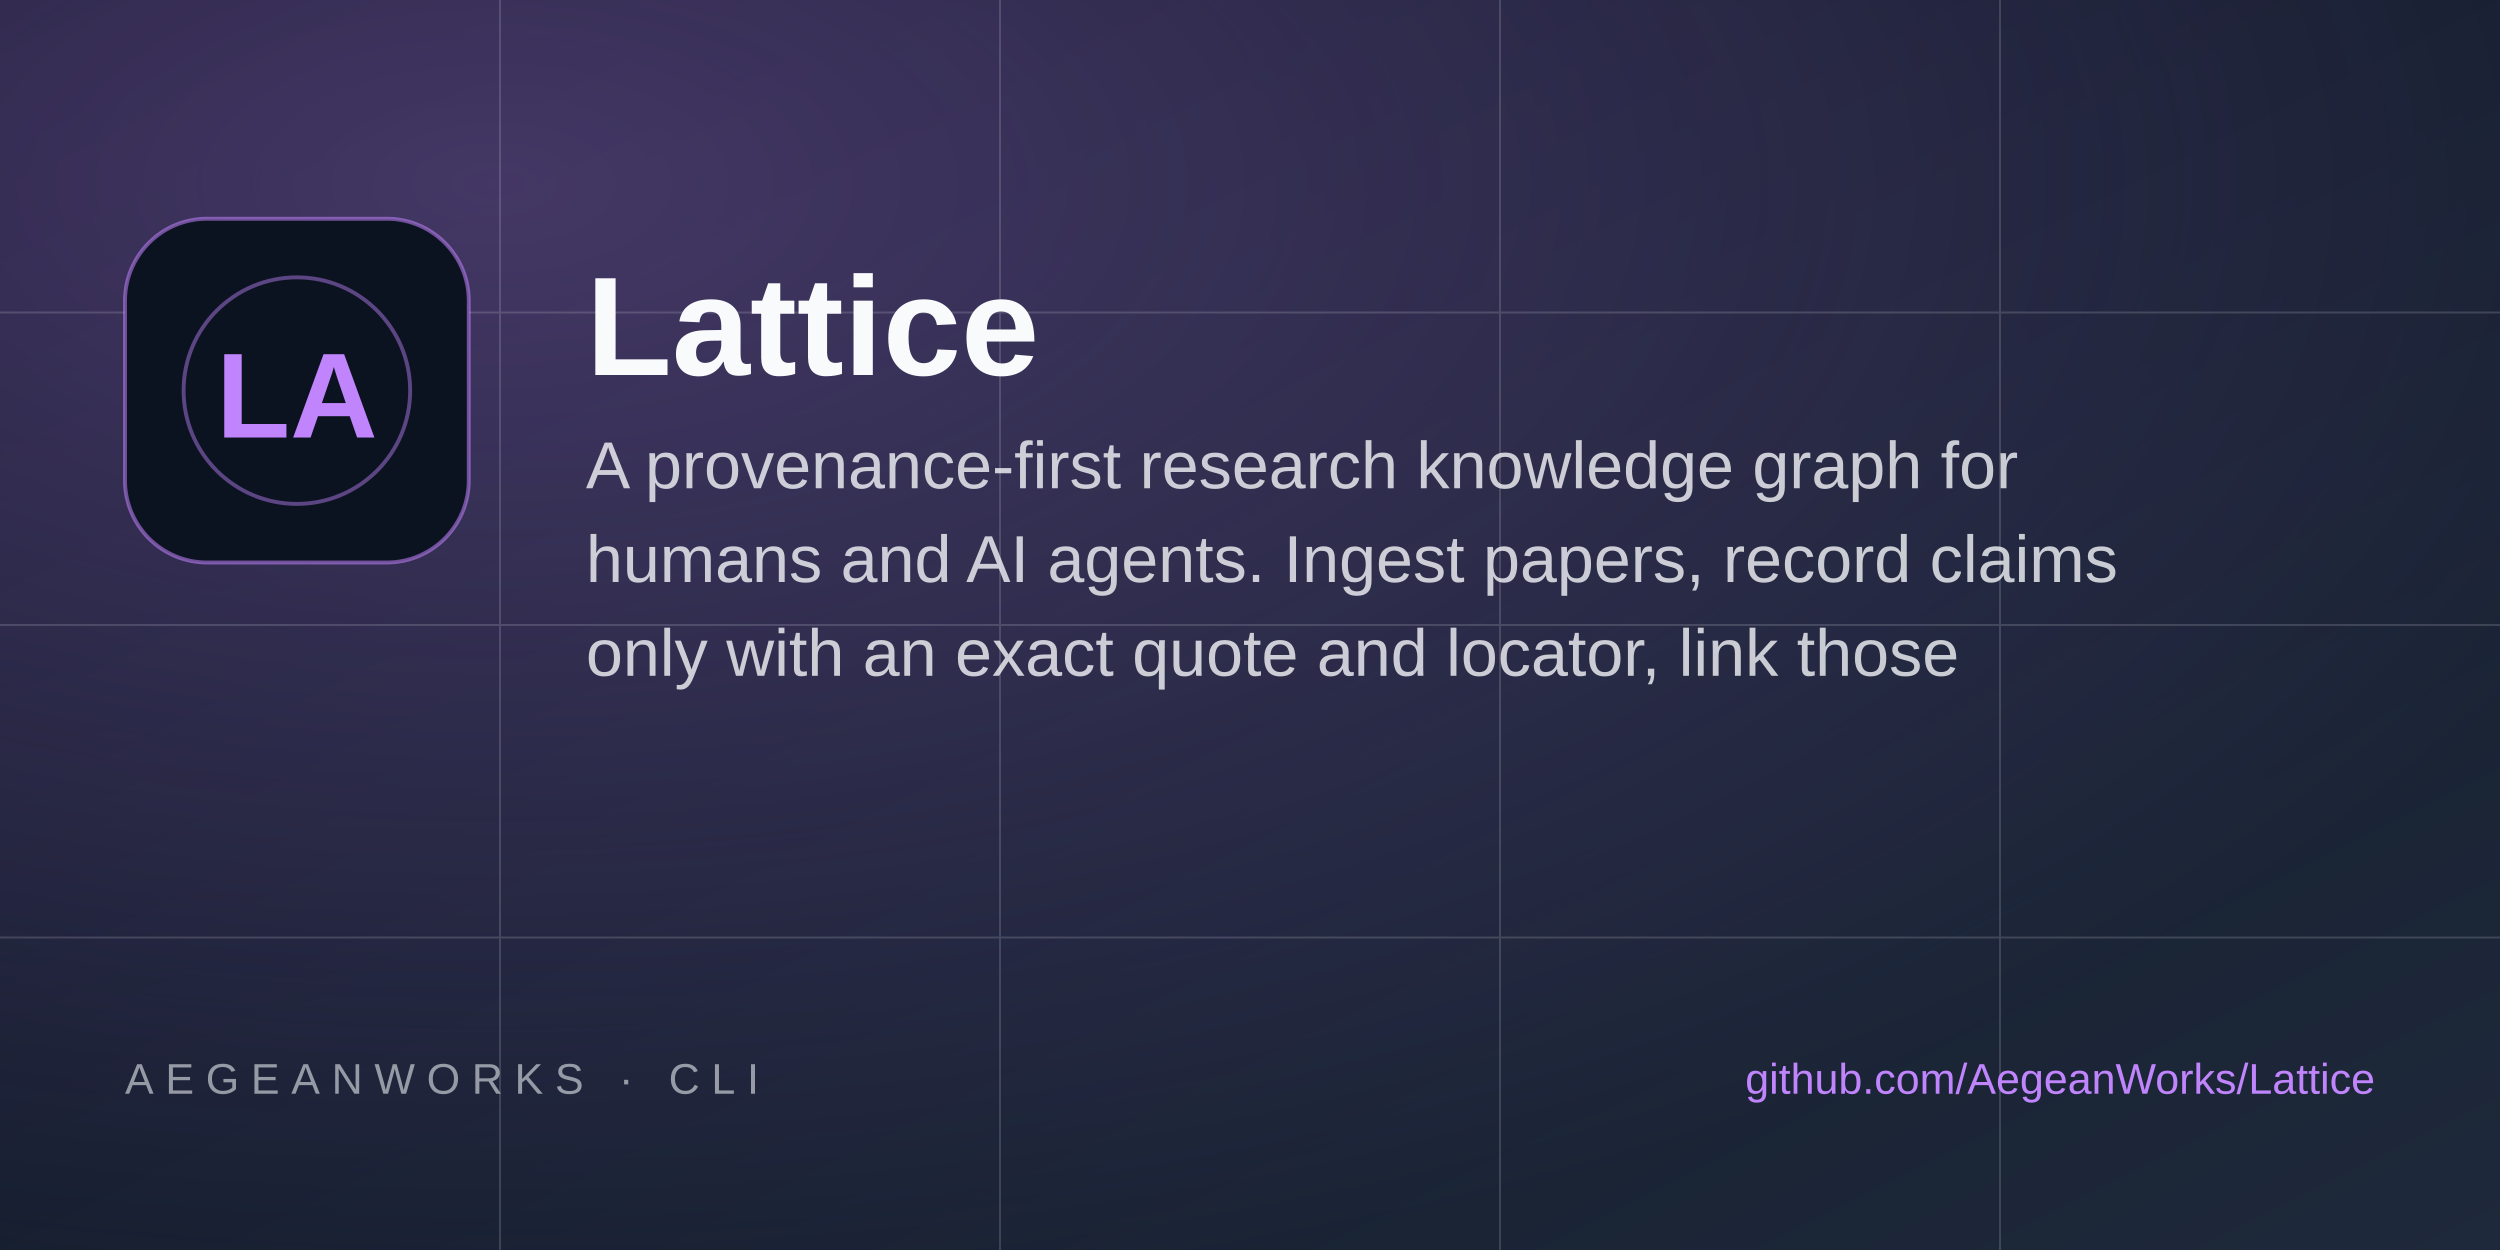
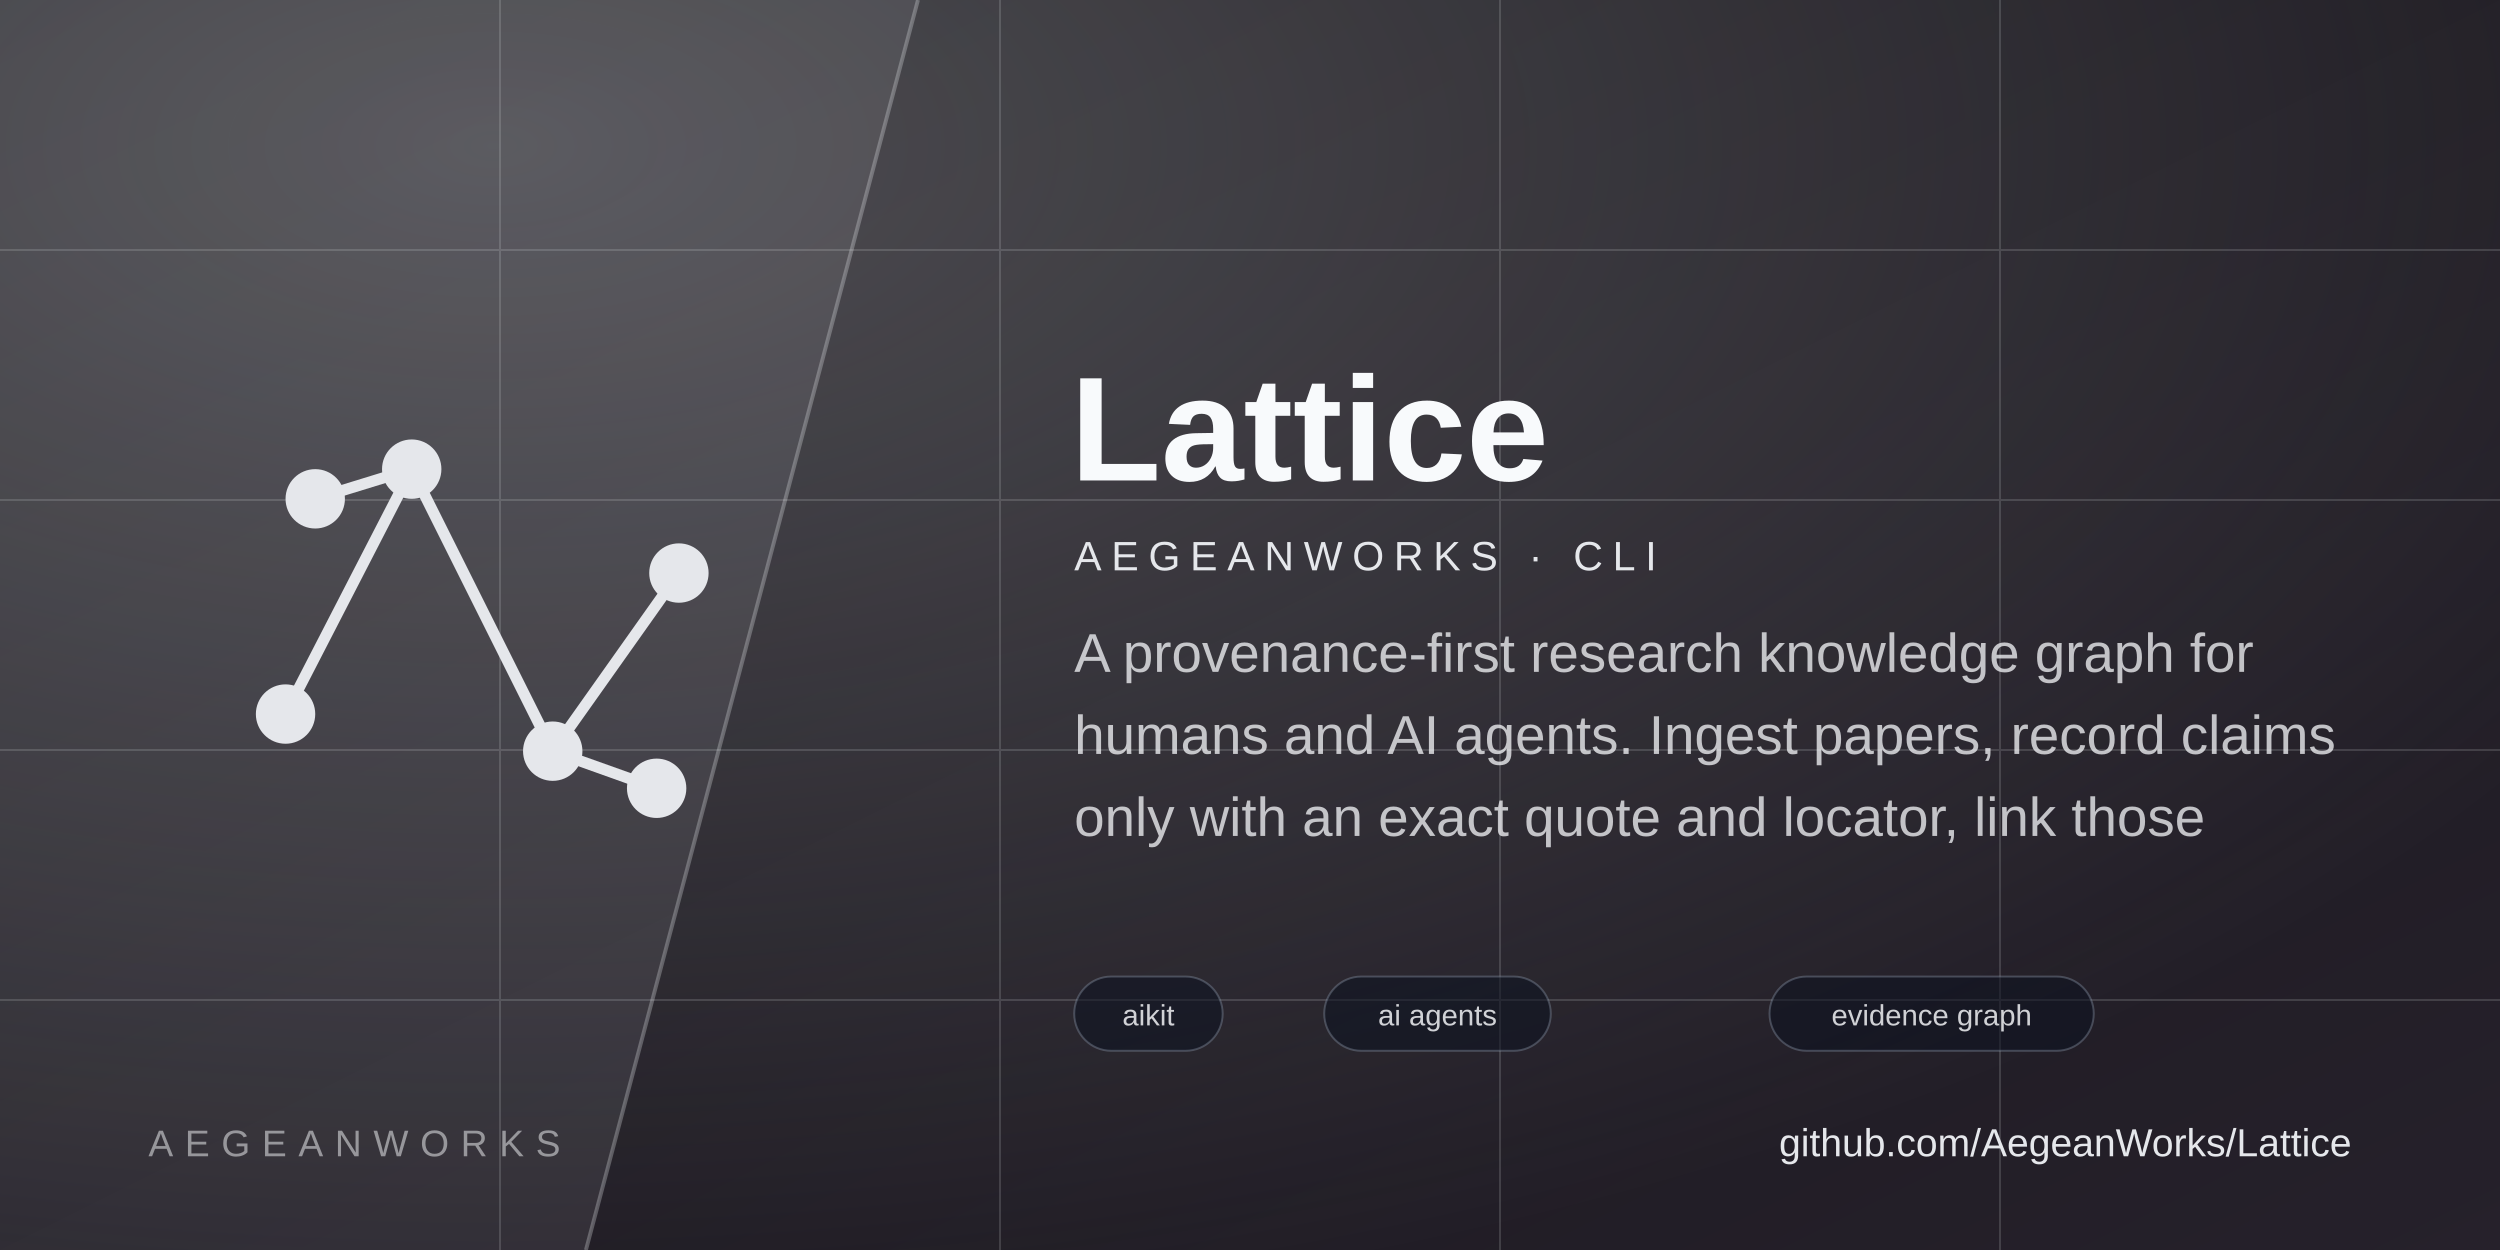
- <svg xmlns="http://www.w3.org/2000/svg" width="1280" height="640" viewBox="0 0 1280 640" role="img" aria-labelledby="title desc">
+ <svg xmlns="http://www.w3.org/2000/svg" width="1280" height="640" viewBox="0 0 1280 640" role="img" aria-labelledby="title desc" data-motif="network" data-layout="split">
  <defs>
    <linearGradient id="bg" x1="0" y1="0" x2="1" y2="1">
-       <stop offset="0" stop-color="#0b1220" />
-       <stop offset="1" stop-color="#1e293b" />
+       <stop offset="0" stop-color="#111014" />
+       <stop offset="1" stop-color="#26212b" />
    </linearGradient>
-     <radialGradient id="glow" cx="0.2" cy="0.15" r="0.9">
-       <stop offset="0" stop-color="#c084fc" stop-opacity="0.30" />
-       <stop offset="1" stop-color="#c084fc" stop-opacity="0" />
+     <radialGradient id="glow" cx="0.2" cy="0.12" r="0.95">
+       <stop offset="0" stop-color="#e5e7eb" stop-opacity="0.28" />
+       <stop offset="1" stop-color="#e5e7eb" stop-opacity="0" />
    </radialGradient>
+     <linearGradient id="band" x1="0" y1="0" x2="1" y2="0">
+       <stop offset="0" stop-color="#e5e7eb" />
+       <stop offset="1" stop-color="#f472b6" />
+     </linearGradient>
  </defs>
  <rect width="1280" height="640" fill="url(#bg)" />
  <rect width="1280" height="640" fill="url(#glow)" />
-   <g opacity="0.16" stroke="#f8fafc">
-     <path d="M0 160h1280M0 320h1280M0 480h1280M256 0v640M512 0v640M768 0v640M1024 0v640" />
+   <path d="M0 0H470L300 640H0Z" fill="#e5e7eb" fill-opacity="0.09" />
+   <path d="M470 0L300 640" stroke="#e5e7eb" stroke-opacity="0.30" stroke-width="2" />
+   <g opacity="0.15" stroke="#F8FAFC">
+     <path d="M0 128H1280M0 256H1280M0 384H1280M0 512H1280M256 0V640M512 0V640M768 0V640M1024 0V640" />
  </g>
-   <rect x="64" y="112" width="176" height="176" rx="42" fill="#0b1220" stroke="#c084fc" stroke-opacity="0.55" stroke-width="2" />
-   <circle cx="152" cy="200" r="58" fill="none" stroke="#c084fc" stroke-opacity="0.45" stroke-width="2" />
-   <text x="152" y="224" text-anchor="middle" font-family="Segoe UI, Arial, sans-serif" font-size="62" font-weight="700" fill="#c084fc">LA</text>
-   <text x="300" y="192" font-family="Segoe UI, Arial, sans-serif" font-size="72" font-weight="700" fill="#f8fafc">Lattice</text>
-   <text x="300" y="250" font-family="Segoe UI, Arial, sans-serif" font-size="34" fill="#f8fafc" fill-opacity="0.78">A provenance-first research knowledge graph for</text>
-   <text x="300" y="298" font-family="Segoe UI, Arial, sans-serif" font-size="34" fill="#f8fafc" fill-opacity="0.78">humans and AI agents. Ingest papers, record claims</text>
-   <text x="300" y="346" font-family="Segoe UI, Arial, sans-serif" font-size="34" fill="#f8fafc" fill-opacity="0.78">only with an exact quote and locator, link those</text>
-   <text x="64" y="560" font-family="Segoe UI, Arial, sans-serif" font-size="22" letter-spacing="6" fill="#f8fafc" fill-opacity="0.55">AEGEANWORKS · CLI</text>
-   <text x="1216" y="560" text-anchor="end" font-family="Segoe UI, Arial, sans-serif" font-size="22" fill="#c084fc">github.com/AegeanWorks/Lattice</text>
+   <g transform="translate(245 320) scale(1.9)" opacity="1.0">
+     <path d="M-52 24L-18 -42L20 34L54 -14M20 34L48 44M-18 -42L-44 -34" fill="none" stroke="#e5e7eb" stroke-width="3" stroke-linecap="round" stroke-linejoin="round" />
+     <circle cx="-52" cy="24" r="8" fill="#e5e7eb" />
+     <circle cx="-18" cy="-42" r="8" fill="#e5e7eb" />
+     <circle cx="20" cy="34" r="8" fill="#e5e7eb" />
+     <circle cx="54" cy="-14" r="8" fill="#e5e7eb" />
+     <circle cx="48" cy="44" r="8" fill="#e5e7eb" />
+     <circle cx="-44" cy="-34" r="8" fill="#e5e7eb" />
+   </g>
+   <text x="548" y="246" font-family="Segoe UI, Arial, sans-serif" font-size="76" font-weight="700" fill="#F8FAFC">Lattice</text>
+   <text x="550" y="292" font-family="Segoe UI, Arial, sans-serif" font-size="21" letter-spacing="5" fill="#e5e7eb">AEGEANWORKS · CLI</text>
+   <text x="550" y="344" font-family="Segoe UI, Arial, sans-serif" font-size="28" fill="#F8FAFC" fill-opacity="0.74">A provenance-first research knowledge graph for</text>
+   <text x="550" y="386" font-family="Segoe UI, Arial, sans-serif" font-size="28" fill="#F8FAFC" fill-opacity="0.74">humans and AI agents. Ingest papers, record claims</text>
+   <text x="550" y="428" font-family="Segoe UI, Arial, sans-serif" font-size="28" fill="#F8FAFC" fill-opacity="0.74">only with an exact quote and locator, link those</text>
+   <rect x="550" y="500" width="76" height="38" rx="19" fill="#0B1220" fill-opacity="0.55" stroke="#94A3B8" stroke-opacity="0.35" />
+   <text x="588.0" y="525" text-anchor="middle" font-family="Segoe UI, Arial, sans-serif" font-size="15" fill="#F8FAFC" fill-opacity="0.82">aikit</text>
+   <rect x="678" y="500" width="116" height="38" rx="19" fill="#0B1220" fill-opacity="0.55" stroke="#94A3B8" stroke-opacity="0.35" />
+   <text x="736.0" y="525" text-anchor="middle" font-family="Segoe UI, Arial, sans-serif" font-size="15" fill="#F8FAFC" fill-opacity="0.82">ai agents</text>
+   <rect x="906" y="500" width="166" height="38" rx="19" fill="#0B1220" fill-opacity="0.55" stroke="#94A3B8" stroke-opacity="0.35" />
+   <text x="989.0" y="525" text-anchor="middle" font-family="Segoe UI, Arial, sans-serif" font-size="15" fill="#F8FAFC" fill-opacity="0.82">evidence graph</text>
+   <text x="76" y="592" font-family="Segoe UI, Arial, sans-serif" font-size="19" letter-spacing="6" fill="#F8FAFC" fill-opacity="0.50">AEGEANWORKS</text>
+   <text x="1204" y="592" text-anchor="end" font-family="Segoe UI, Arial, sans-serif" font-size="20" fill="#e5e7eb">github.com/AegeanWorks/Lattice</text>
</svg>
